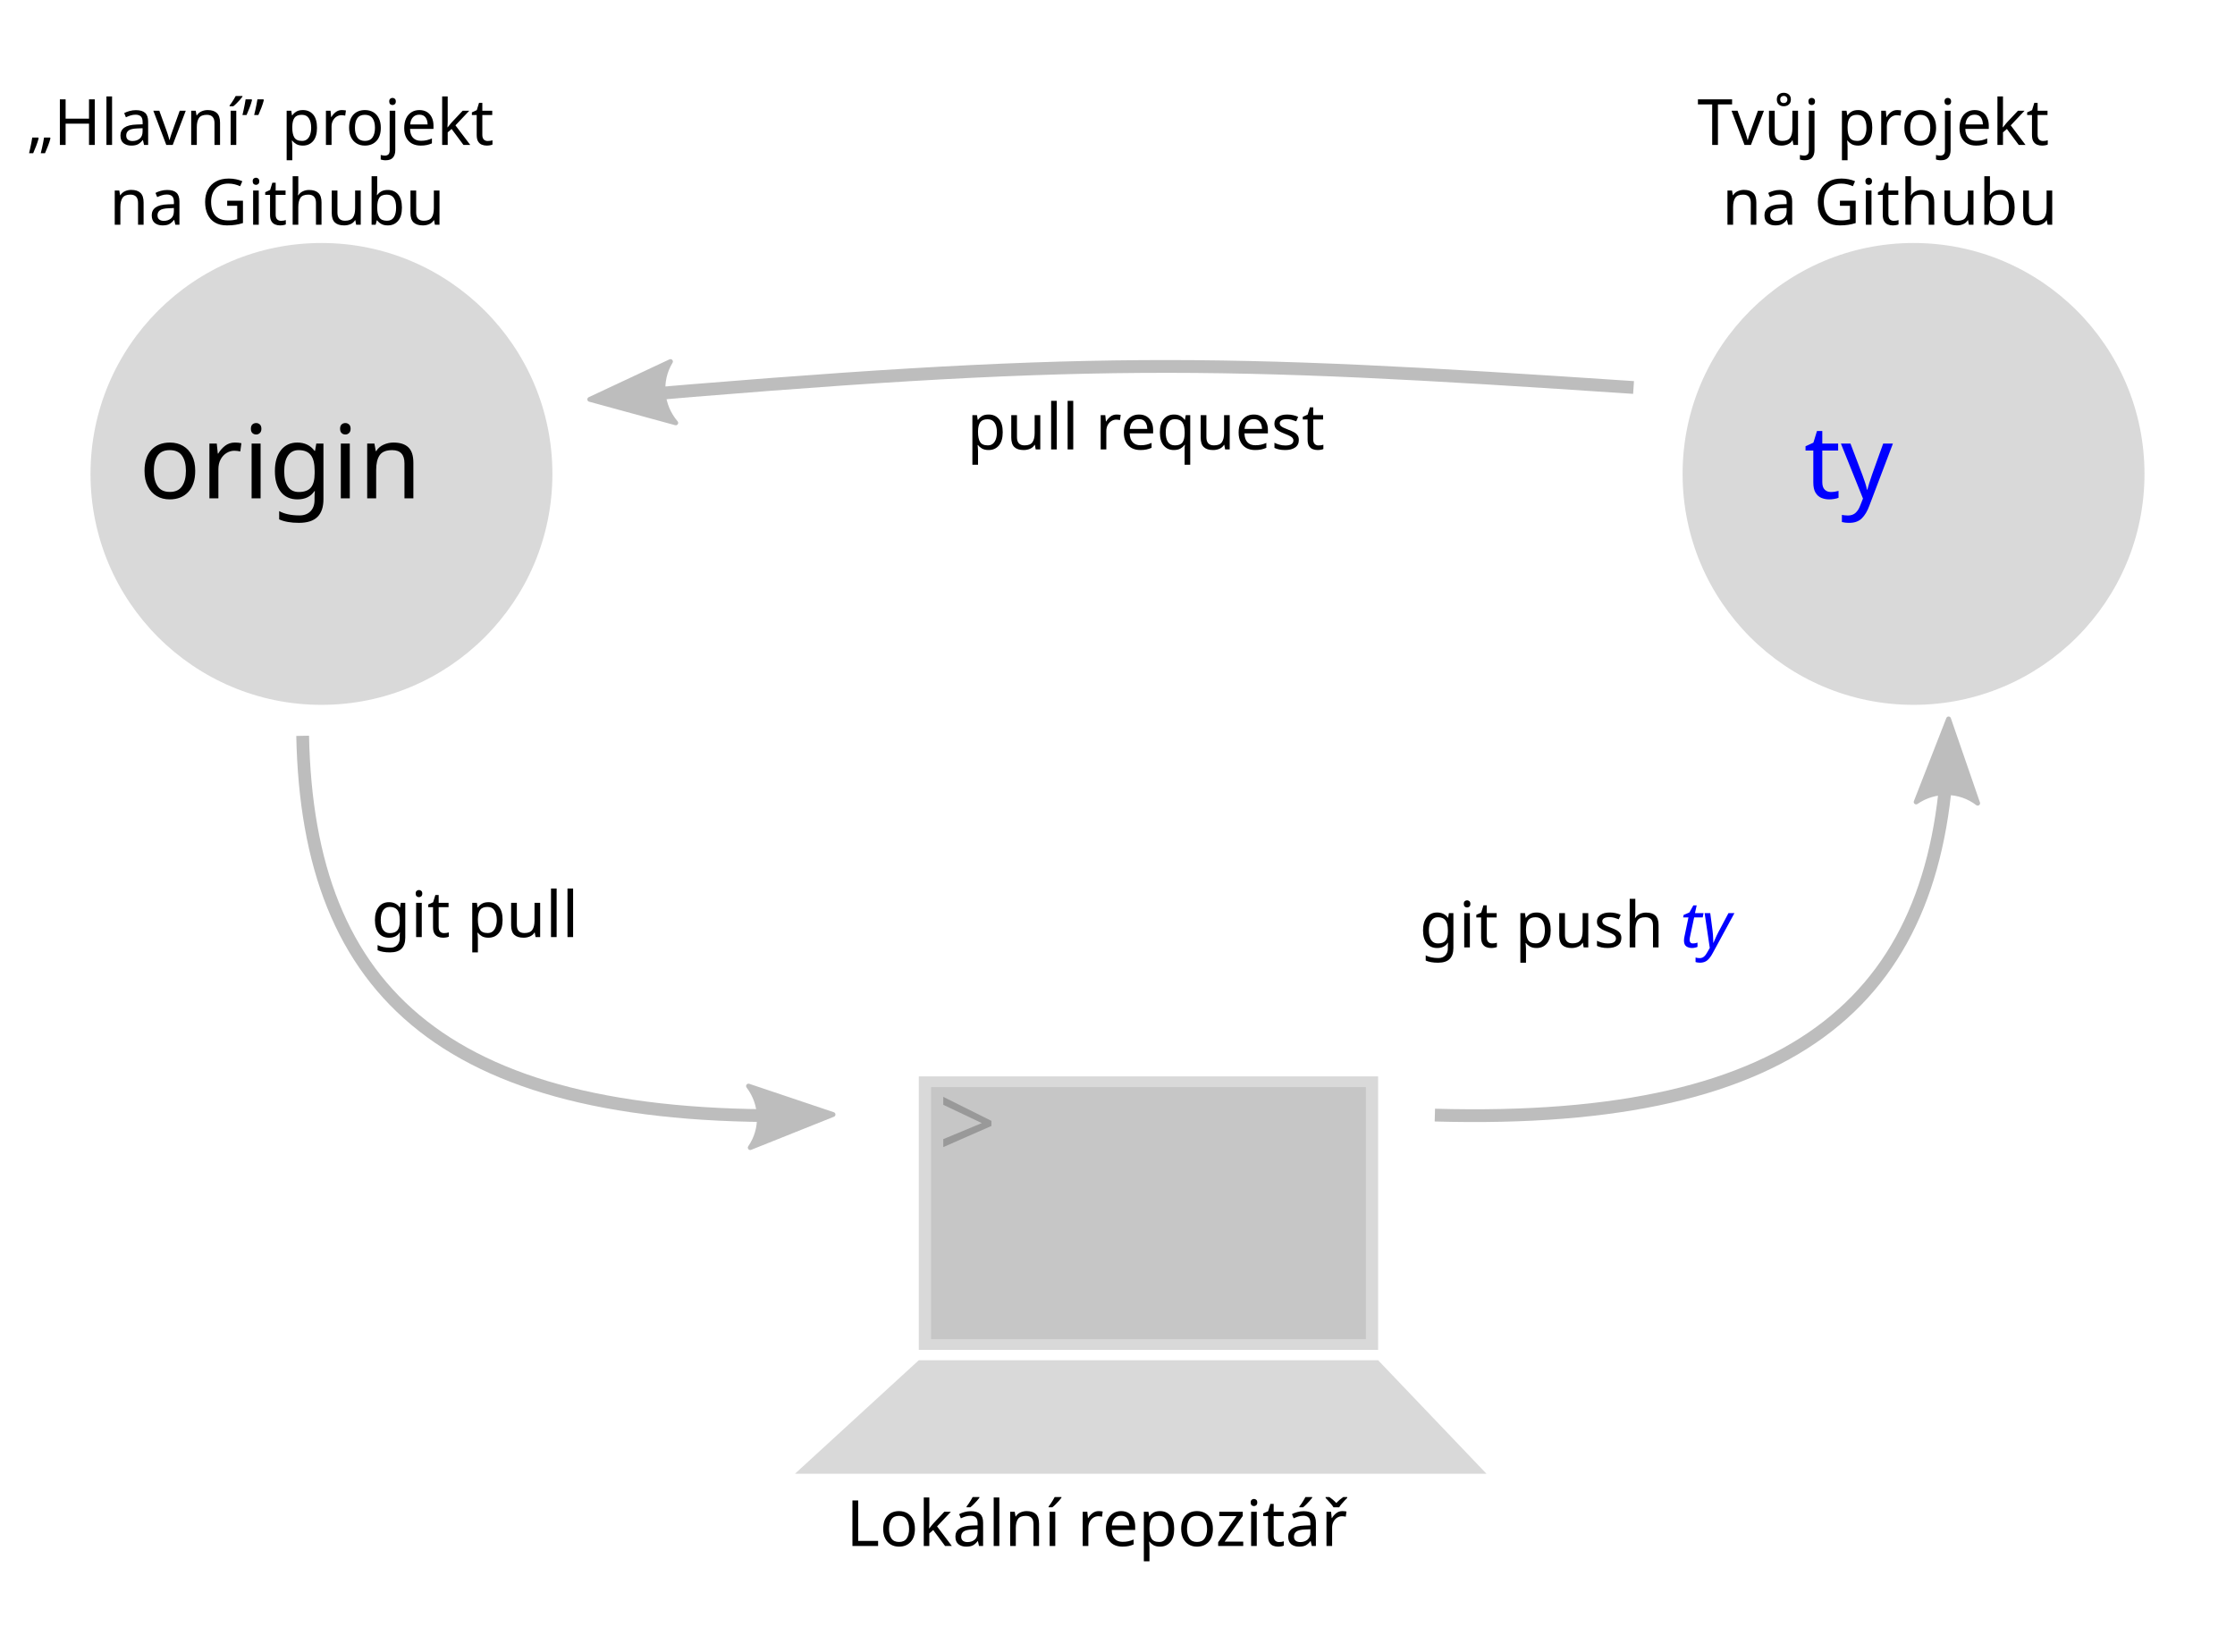
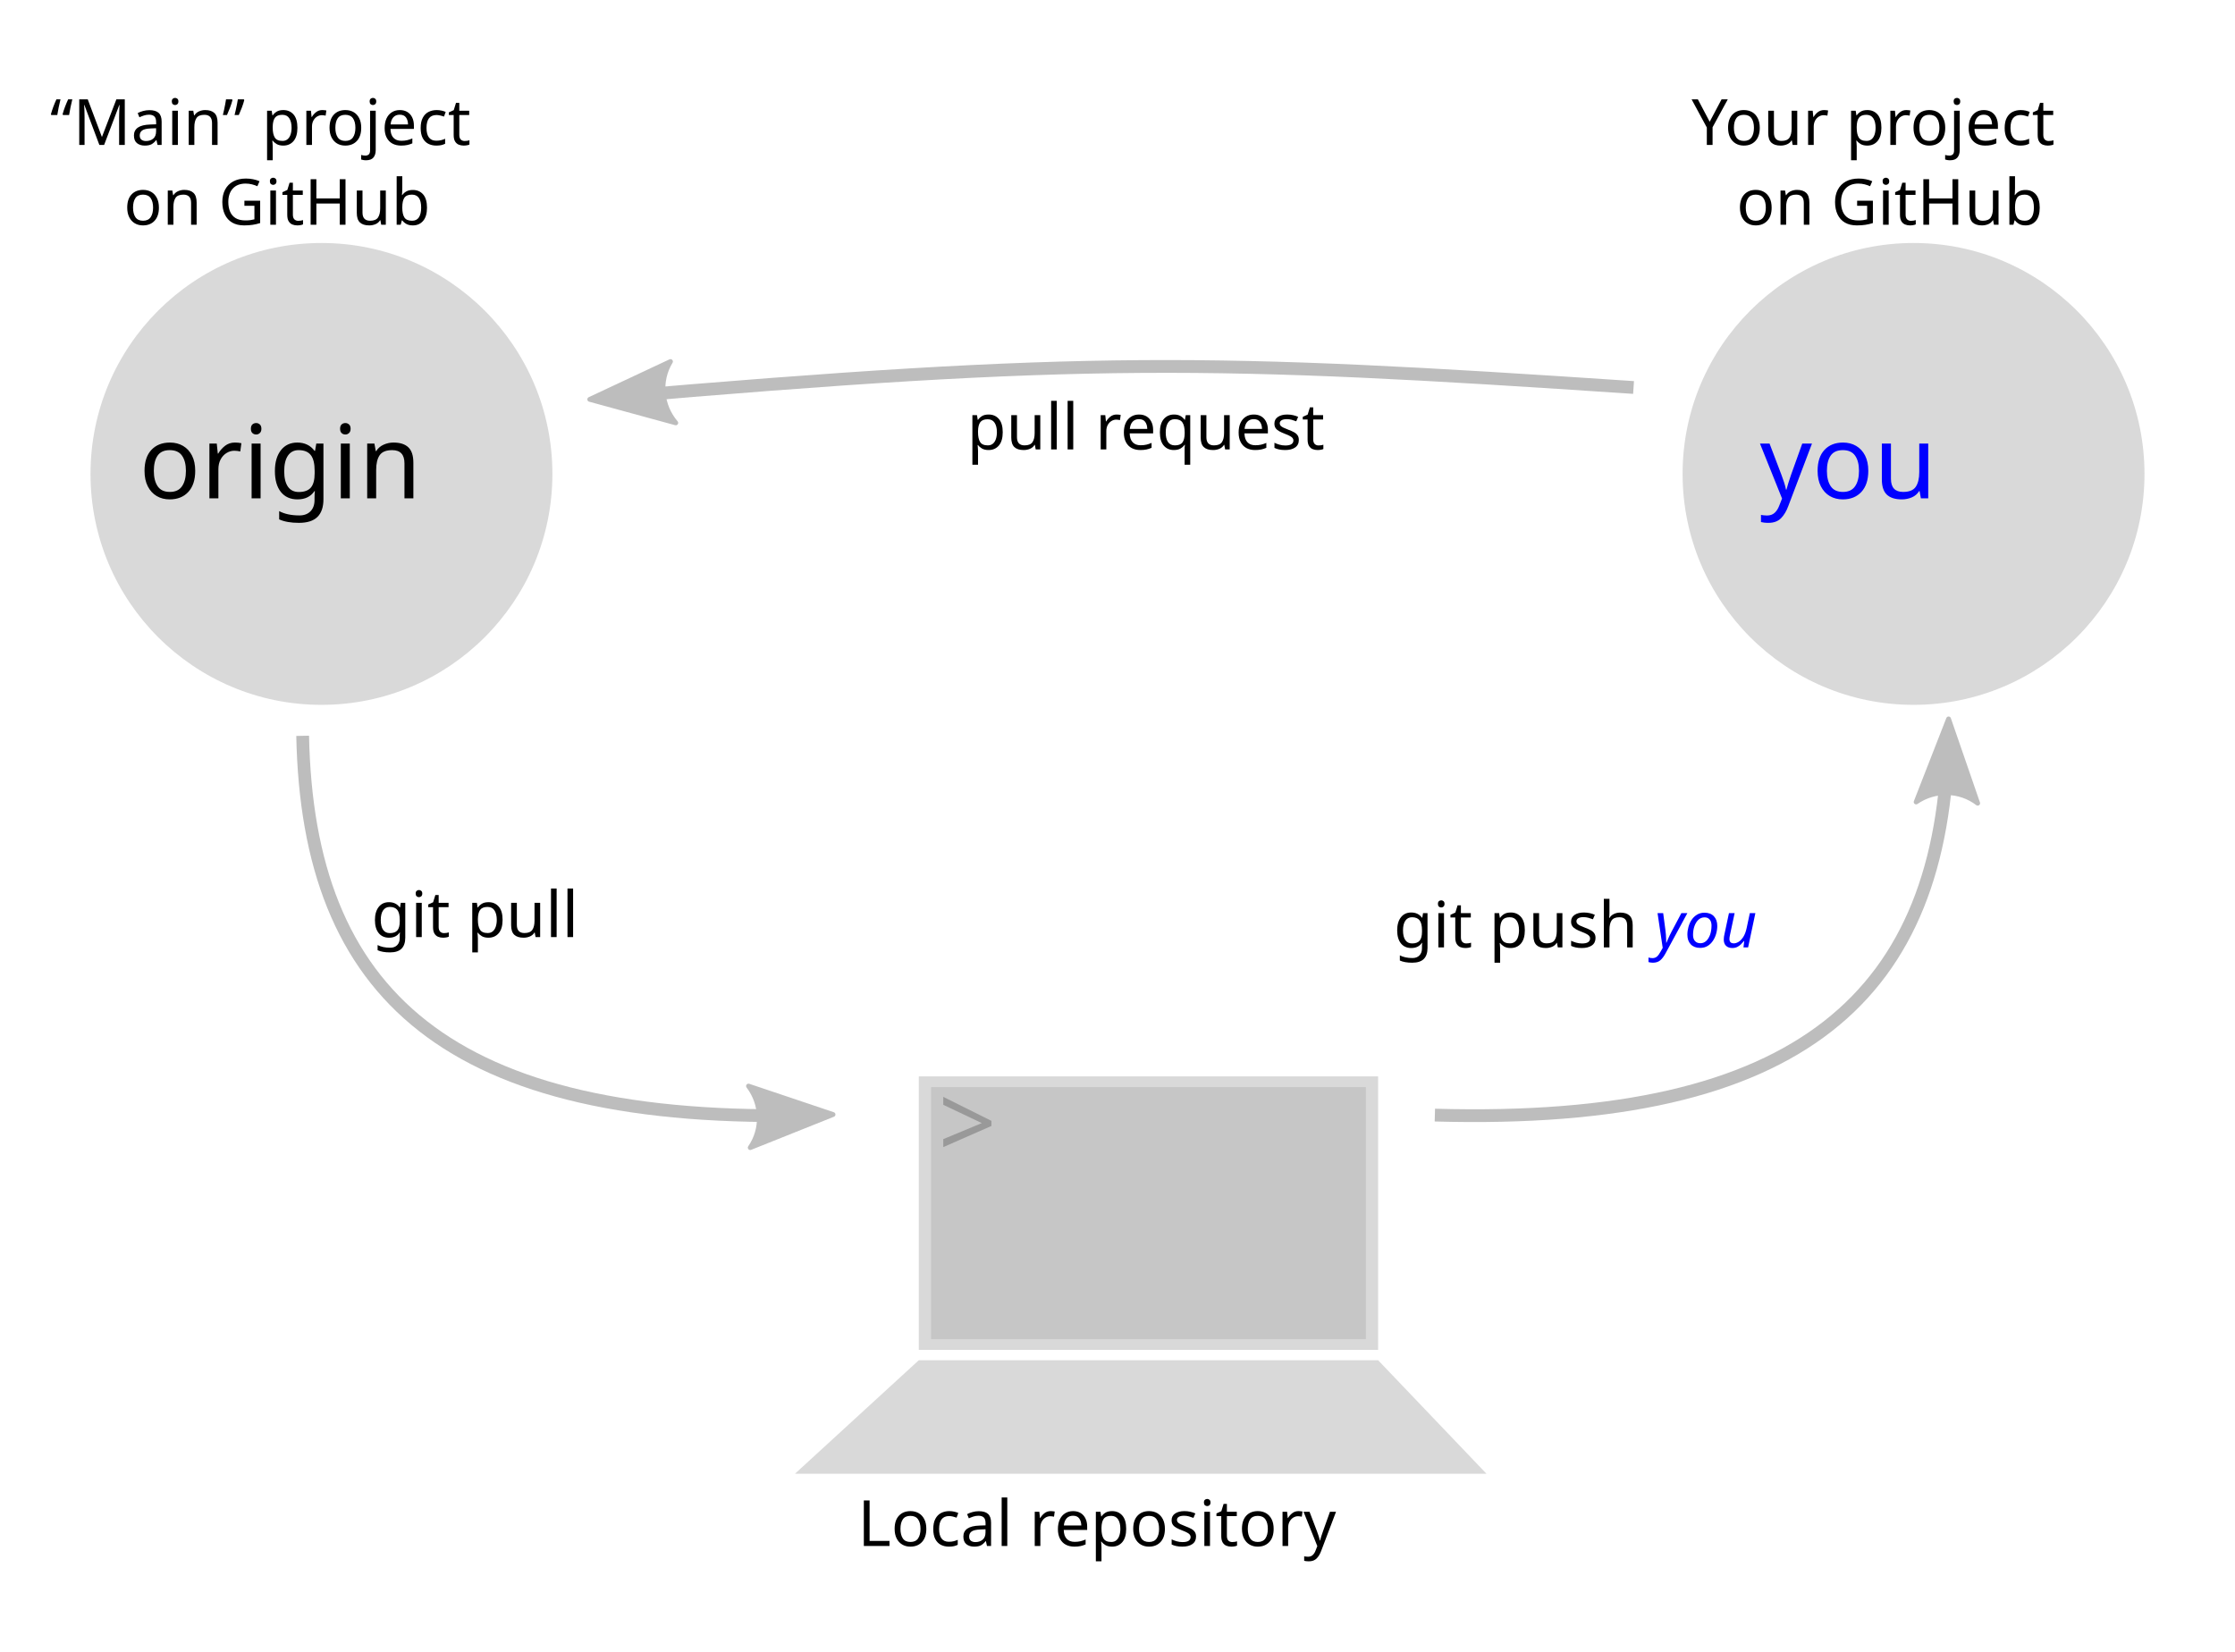
<svg xmlns="http://www.w3.org/2000/svg" width="246.93mm" height="182.458mm" viewBox="0 0 874.948 646.503" id="svg2" version="1.1">
  <defs id="defs4">
    <marker style="overflow:visible" id="marker7067" refX="0" refY="0" orient="auto">
      <path transform="scale(0.6,0.6)" d="M 8.719,4.034 -2.207,0.016 8.719,-4.002 c -1.745,2.372 -1.735,5.617 -6e-7,8.035 z" style="fill:#000000;fill-opacity:1;fill-rule:evenodd;stroke:#000000;stroke-width:0.625;stroke-linejoin:round;stroke-opacity:1" id="path7069" />
    </marker>
    <marker orient="auto" refY="0" refX="0" id="Arrow2Mend" style="overflow:visible">
      <path id="path4232" style="fill:#000000;fill-opacity:1;fill-rule:evenodd;stroke:#000000;stroke-width:0.625;stroke-linejoin:round;stroke-opacity:1" d="M 8.719,4.034 -2.207,0.016 8.719,-4.002 c -1.745,2.372 -1.735,5.617 -6e-7,8.035 z" transform="scale(-0.6,-0.6)" />
    </marker>
    <marker style="overflow:visible" id="marker6453" refX="0" refY="0" orient="auto">
      <path transform="scale(0.6,0.6)" d="M 8.719,4.034 -2.207,0.016 8.719,-4.002 c -1.745,2.372 -1.735,5.617 -6e-7,8.035 z" style="fill:#000000;fill-opacity:1;fill-rule:evenodd;stroke:#000000;stroke-width:0.625;stroke-linejoin:round;stroke-opacity:1" id="path6455" />
    </marker>
    <marker orient="auto" refY="0" refX="0" id="Arrow2Mstart" style="overflow:visible">
      <path id="path4229" style="fill:#000000;fill-opacity:1;fill-rule:evenodd;stroke:#000000;stroke-width:0.625;stroke-linejoin:round;stroke-opacity:1" d="M 8.719,4.034 -2.207,0.016 8.719,-4.002 c -1.745,2.372 -1.735,5.617 -6e-7,8.035 z" transform="scale(0.6,0.6)" />
    </marker>
    <marker style="overflow:visible" id="marker5491" refX="0" refY="0" orient="auto">
      <path transform="scale(-0.6,-0.6)" d="M 8.719,4.034 -2.207,0.016 8.719,-4.002 c -1.745,2.372 -1.735,5.617 -6e-7,8.035 z" style="fill:#000000;fill-opacity:1;fill-rule:evenodd;stroke:#000000;stroke-width:0.625;stroke-linejoin:round;stroke-opacity:1" id="path5493" />
    </marker>
    <marker orient="auto" refY="0" refX="0" id="Arrow1Send" style="overflow:visible">
      <path id="path4220" d="M 0,0 5,-5 -12.5,0 5,5 0,0 Z" style="fill:#000000;fill-opacity:1;fill-rule:evenodd;stroke:#000000;stroke-width:1pt;stroke-opacity:1" transform="matrix(-0.2,0,0,-0.2,-1.2,0)" />
    </marker>
    <marker orient="auto" refY="0" refX="0" id="Arrow1Mend" style="overflow:visible">
      <path id="path4214" d="M 0,0 5,-5 -12.5,0 5,5 0,0 Z" style="fill:#000000;fill-opacity:1;fill-rule:evenodd;stroke:#000000;stroke-width:1pt;stroke-opacity:1" transform="matrix(-0.4,0,0,-0.4,-4,0)" />
    </marker>
    <marker orient="auto" refY="0" refX="0" id="Arrow2Lend" style="overflow:visible">
      <path id="path4226" style="fill:#000000;fill-opacity:1;fill-rule:evenodd;stroke:#000000;stroke-width:0.625;stroke-linejoin:round;stroke-opacity:1" d="M 8.719,4.034 -2.207,0.016 8.719,-4.002 c -1.745,2.372 -1.735,5.617 -6e-7,8.035 z" transform="matrix(-1.1,0,0,-1.1,-1.1,0)" />
    </marker>
  </defs>
  <g id="layer1" transform="translate(-73.6634,-313.7627)">
    <circle style="opacity:0.499;fill:#b3b3b3;fill-opacity:1;stroke:none;stroke-width:4;stroke-miterlimit:4;stroke-dasharray:none" id="path4136" cx="199.505" cy="499.304" r="90.409" />
    <circle r="90.409" cy="499.304" cx="822.769" id="circle4138" style="opacity:0.499;fill:#b3b3b3;fill-opacity:1;stroke:none;stroke-width:4;stroke-miterlimit:4;stroke-dasharray:none" />
    <rect ry="1.342013e-06" rx="2.8097202e-06" y="735.174" x="433.355" height="107.076" width="179.807" id="rect4142" style="opacity:0.499;fill:#b3b3b3;fill-opacity:1;stroke:none;stroke-width:4;stroke-miterlimit:4;stroke-dasharray:none" />
    <path style="opacity:0.499;fill:#b3b3b3;fill-opacity:1;stroke:none;stroke-width:4;stroke-miterlimit:4;stroke-dasharray:none" d="m 433.355,846.291 179.807,0 0,0 42.426,44.447 -270.721,0 z" id="rect4144" />
    <text xml:space="preserve" style="font-style:normal;font-variant:normal;font-weight:normal;font-stretch:normal;font-size:25px;line-height:125%;font-family:Oxygen;-inkscape-font-specification:Oxygen;text-align:center;letter-spacing:0px;word-spacing:0px;text-anchor:middle;fill:#000000;fill-opacity:1;stroke:none;stroke-width:1px;stroke-linecap:butt;stroke-linejoin:miter;stroke-opacity:1" x="198.394" y="370.509" id="text4161">
-       <tspan x="198.394" y="370.509" id="tspan4165">„Hlavní” projekt</tspan>
-       <tspan x="198.394" y="401.759" id="tspan4167">na Githubu</tspan>
+       <tspan x="198.394" y="370.509" id="tspan4165">“Main” project</tspan>
+       <tspan x="198.394" y="401.759" id="tspan4167">on GitHub</tspan>
    </text>
    <text xml:space="preserve" style="font-style:normal;font-variant:normal;font-weight:normal;font-stretch:normal;font-size:40px;line-height:125%;font-family:'Oxygen Mono';-inkscape-font-specification:'Oxygen Mono';text-align:start;letter-spacing:0px;word-spacing:0px;text-anchor:start;fill:#000000;fill-opacity:1;stroke:none;stroke-width:1px;stroke-linecap:butt;stroke-linejoin:miter;stroke-opacity:1" x="128.04" y="508.864" id="text4171">
      <tspan id="tspan4173" x="128.04" y="508.864">origin</tspan>
    </text>
    <text id="text4175" y="508.864" x="823.267" style="font-style:normal;font-variant:normal;font-weight:normal;font-stretch:normal;font-size:40px;line-height:125%;font-family:'Oxygen Mono';-inkscape-font-specification:'Oxygen Mono';text-align:center;letter-spacing:0px;word-spacing:0px;text-anchor:middle;fill:#0000ff;fill-opacity:1;stroke:none;stroke-width:1px;stroke-linecap:butt;stroke-linejoin:miter;stroke-opacity:1" xml:space="preserve">
-       <tspan y="508.864" x="823.267" id="tspan4177">ty</tspan>
+       <tspan y="508.864" x="823.267" id="tspan4177">you</tspan>
    </text>
    <text id="text4179" y="370.509" x="829.74" style="font-style:normal;font-variant:normal;font-weight:normal;font-stretch:normal;font-size:25px;line-height:125%;font-family:Oxygen;-inkscape-font-specification:Oxygen;text-align:center;letter-spacing:0px;word-spacing:0px;text-anchor:middle;fill:#000000;fill-opacity:1;stroke:none;stroke-width:1px;stroke-linecap:butt;stroke-linejoin:miter;stroke-opacity:1" xml:space="preserve">
-       <tspan id="tspan4181" y="370.509" x="829.74">Tvůj projekt</tspan>
-       <tspan id="tspan4183" y="401.759" x="829.74">na Githubu</tspan>
+       <tspan id="tspan4181" y="370.509" x="829.74">Your project</tspan>
+       <tspan id="tspan4183" y="401.759" x="829.74">on GitHub</tspan>
    </text>
    <rect style="opacity:0.499;fill:#b3b3b3;fill-opacity:1;stroke:none;stroke-width:4;stroke-miterlimit:4;stroke-dasharray:none" id="rect4185" width="170.211" height="98.654" x="438.154" y="739.385" rx="2.6597631e-06" ry="1.2364613e-06" />
    <text xml:space="preserve" style="font-style:normal;font-variant:normal;font-weight:normal;font-stretch:normal;font-size:40px;line-height:125%;font-family:'Bree Serif';-inkscape-font-specification:'Bree Serif';text-align:start;letter-spacing:0px;word-spacing:0px;text-anchor:start;fill:#999999;fill-opacity:1;stroke:none;stroke-width:1px;stroke-linecap:butt;stroke-linejoin:miter;stroke-opacity:1" x="440.932" y="767.499" id="text4187">
      <tspan id="tspan4189" x="440.932" y="767.499">&gt;</tspan>
    </text>
    <text xml:space="preserve" style="font-style:normal;font-variant:normal;font-weight:normal;font-stretch:normal;font-size:25px;line-height:125%;font-family:Oxygen;-inkscape-font-specification:Oxygen;text-align:center;letter-spacing:0px;word-spacing:0px;text-anchor:middle;fill:#000000;fill-opacity:1;stroke:none;stroke-width:1px;stroke-linecap:butt;stroke-linejoin:miter;stroke-opacity:1" x="519.301" y="919.022" id="text4191">
-       <tspan x="519.301" y="919.022" id="tspan4195">Lokální repozitář</tspan>
+       <tspan x="519.301" y="919.022" id="tspan4195">Local repository</tspan>
    </text>
    <path id="path5489" d="M 836.398,601.834 C 834.377,702.849 779.829,754.367 635.377,750.327" style="opacity:0.259;fill:none;fill-rule:evenodd;stroke:#000000;stroke-width:5;stroke-linecap:butt;stroke-linejoin:miter;stroke-miterlimit:4;stroke-dasharray:none;stroke-opacity:1;marker-start:url(#Arrow2Mstart)" />
    <path style="opacity:0.259;fill:none;fill-rule:evenodd;stroke:#000000;stroke-width:5;stroke-linecap:butt;stroke-linejoin:miter;stroke-miterlimit:4;stroke-dasharray:none;stroke-opacity:1;marker-end:url(#Arrow2Mend)" d="m 192.146,601.834 c 2.02,101.015 56.569,152.533 201.02,148.492" id="path6451" />
    <path style="opacity:0.259;fill:none;fill-rule:evenodd;stroke:#000000;stroke-width:5;stroke-linecap:butt;stroke-linejoin:miter;stroke-miterlimit:4;stroke-dasharray:none;stroke-opacity:1;marker-start:url(#marker7067)" d="M 311.118,469.504 C 499.007,453.342 547.494,454.352 713.159,465.464" id="path7065" />
    <text id="text8523" y="680.626" x="275.854" style="font-style:normal;font-variant:normal;font-weight:normal;font-stretch:normal;font-size:25px;line-height:125%;font-family:'Oxygen Mono';-inkscape-font-specification:'Oxygen Mono';text-align:center;letter-spacing:0px;word-spacing:0px;text-anchor:middle;fill:#000000;fill-opacity:1;stroke:none;stroke-width:1px;stroke-linecap:butt;stroke-linejoin:miter;stroke-opacity:1" xml:space="preserve">
      <tspan y="680.626" x="275.854" id="tspan8527">git pull</tspan>
    </text>
    <text xml:space="preserve" style="font-style:normal;font-variant:normal;font-weight:normal;font-stretch:normal;font-size:25px;line-height:125%;font-family:'Oxygen Mono';-inkscape-font-specification:'Oxygen Mono';text-align:center;letter-spacing:0px;word-spacing:0px;text-anchor:middle;fill:#000000;fill-opacity:1;stroke:none;stroke-width:1px;stroke-linecap:butt;stroke-linejoin:miter;stroke-opacity:1" x="729.413" y="684.667" id="text8531">
-       <tspan id="tspan8533" x="729.413" y="684.667">git push <tspan style="font-style:italic;fill:#0000ff" id="tspan8535">ty</tspan>
+       <tspan id="tspan8533" x="729.413" y="684.667">git push <tspan style="font-style:italic;fill:#0000ff" id="tspan8535">you</tspan>
      </tspan>
    </text>
    <text xml:space="preserve" style="font-style:normal;font-variant:normal;font-weight:normal;font-stretch:normal;font-size:25px;line-height:125%;font-family:Oxygen;-inkscape-font-specification:Oxygen;text-align:center;letter-spacing:0px;word-spacing:0px;text-anchor:middle;fill:#000000;fill-opacity:1;stroke:none;stroke-width:1px;stroke-linecap:butt;stroke-linejoin:miter;stroke-opacity:1" x="538.494" y="489.707" id="text8537">
      <tspan id="tspan8539" x="538.494" y="489.707">pull request</tspan>
    </text>
  </g>
</svg>
